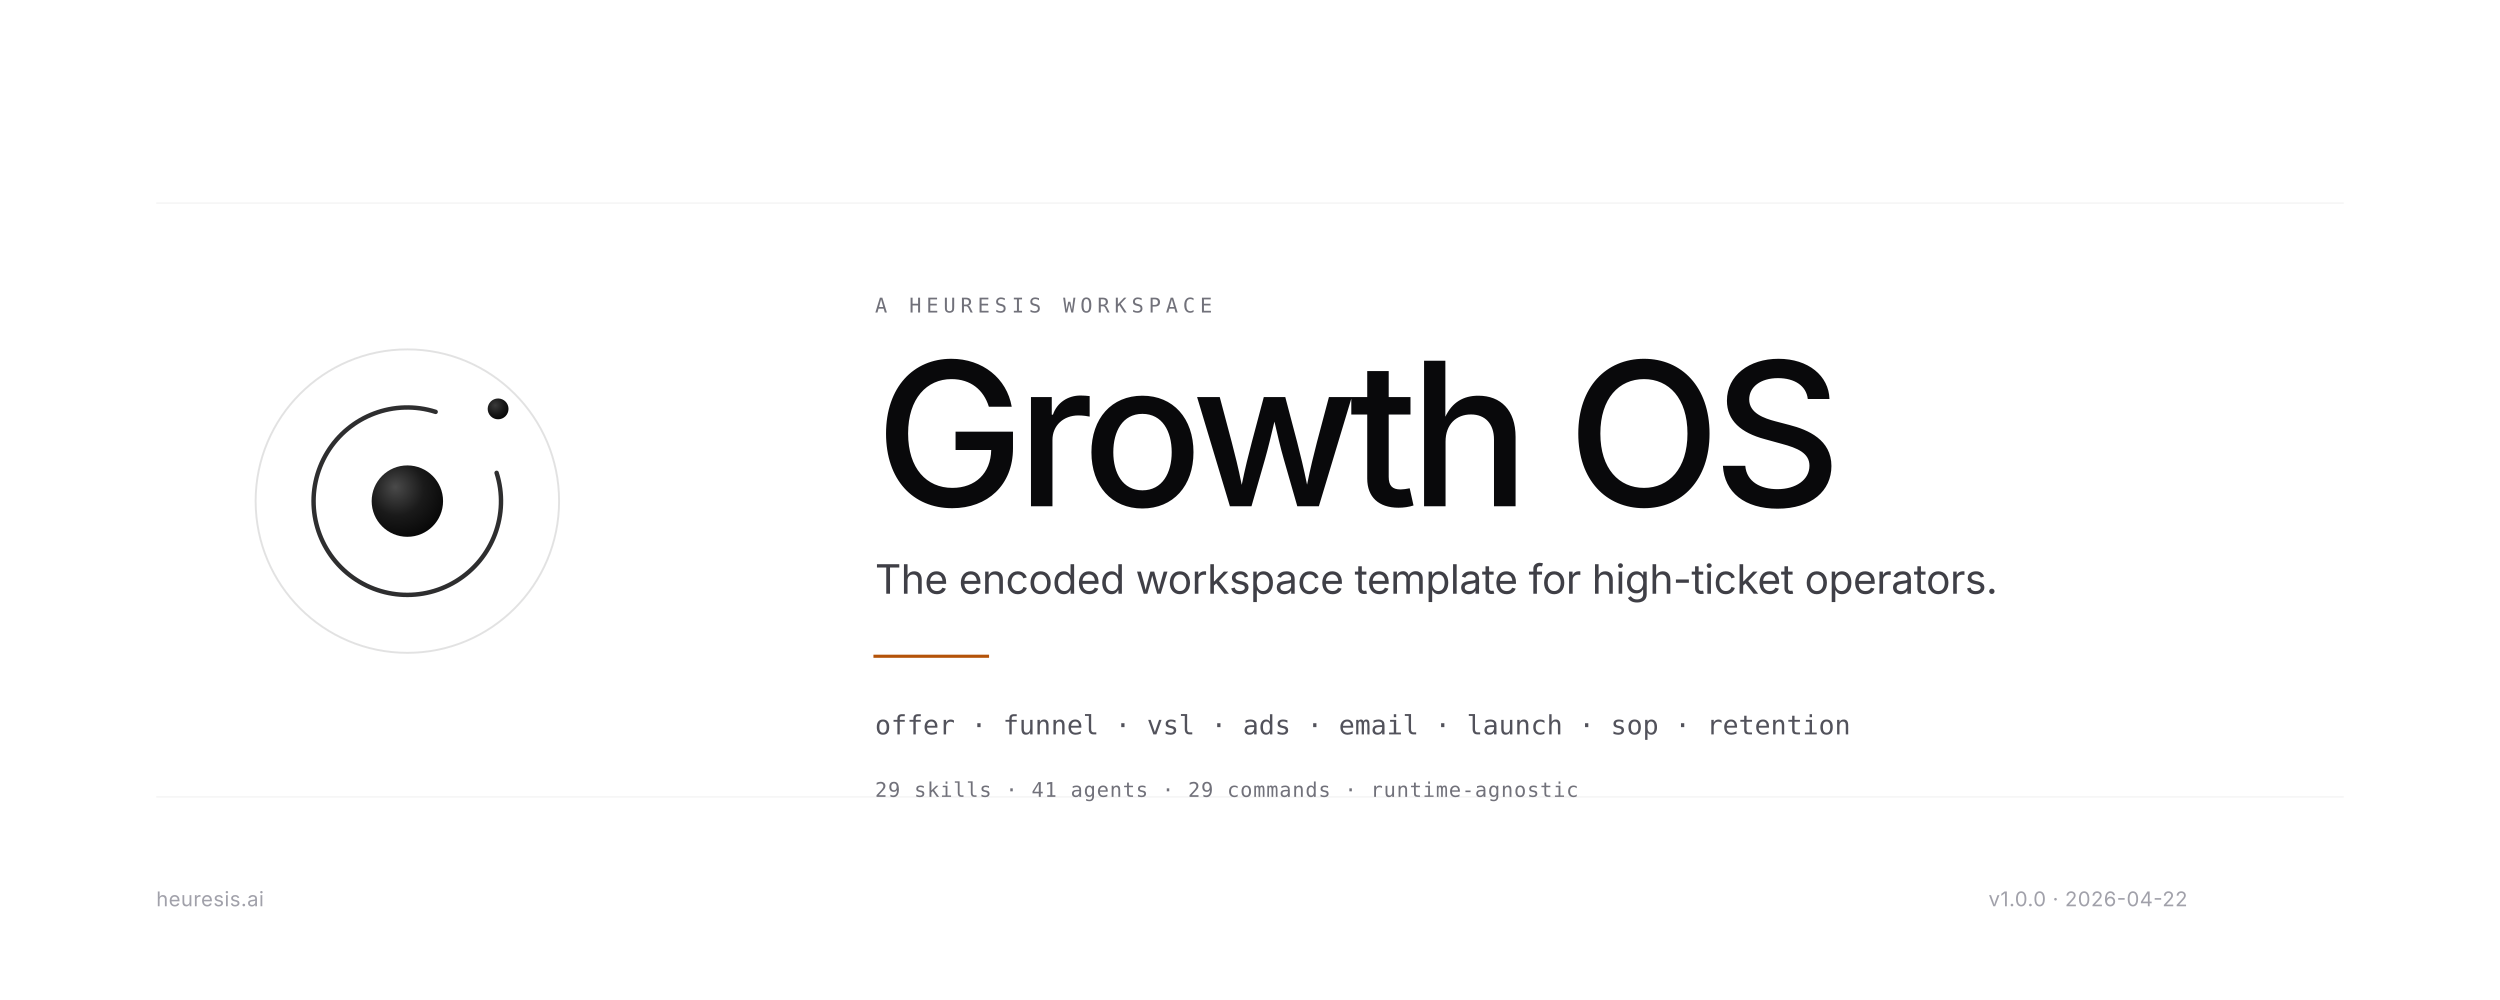
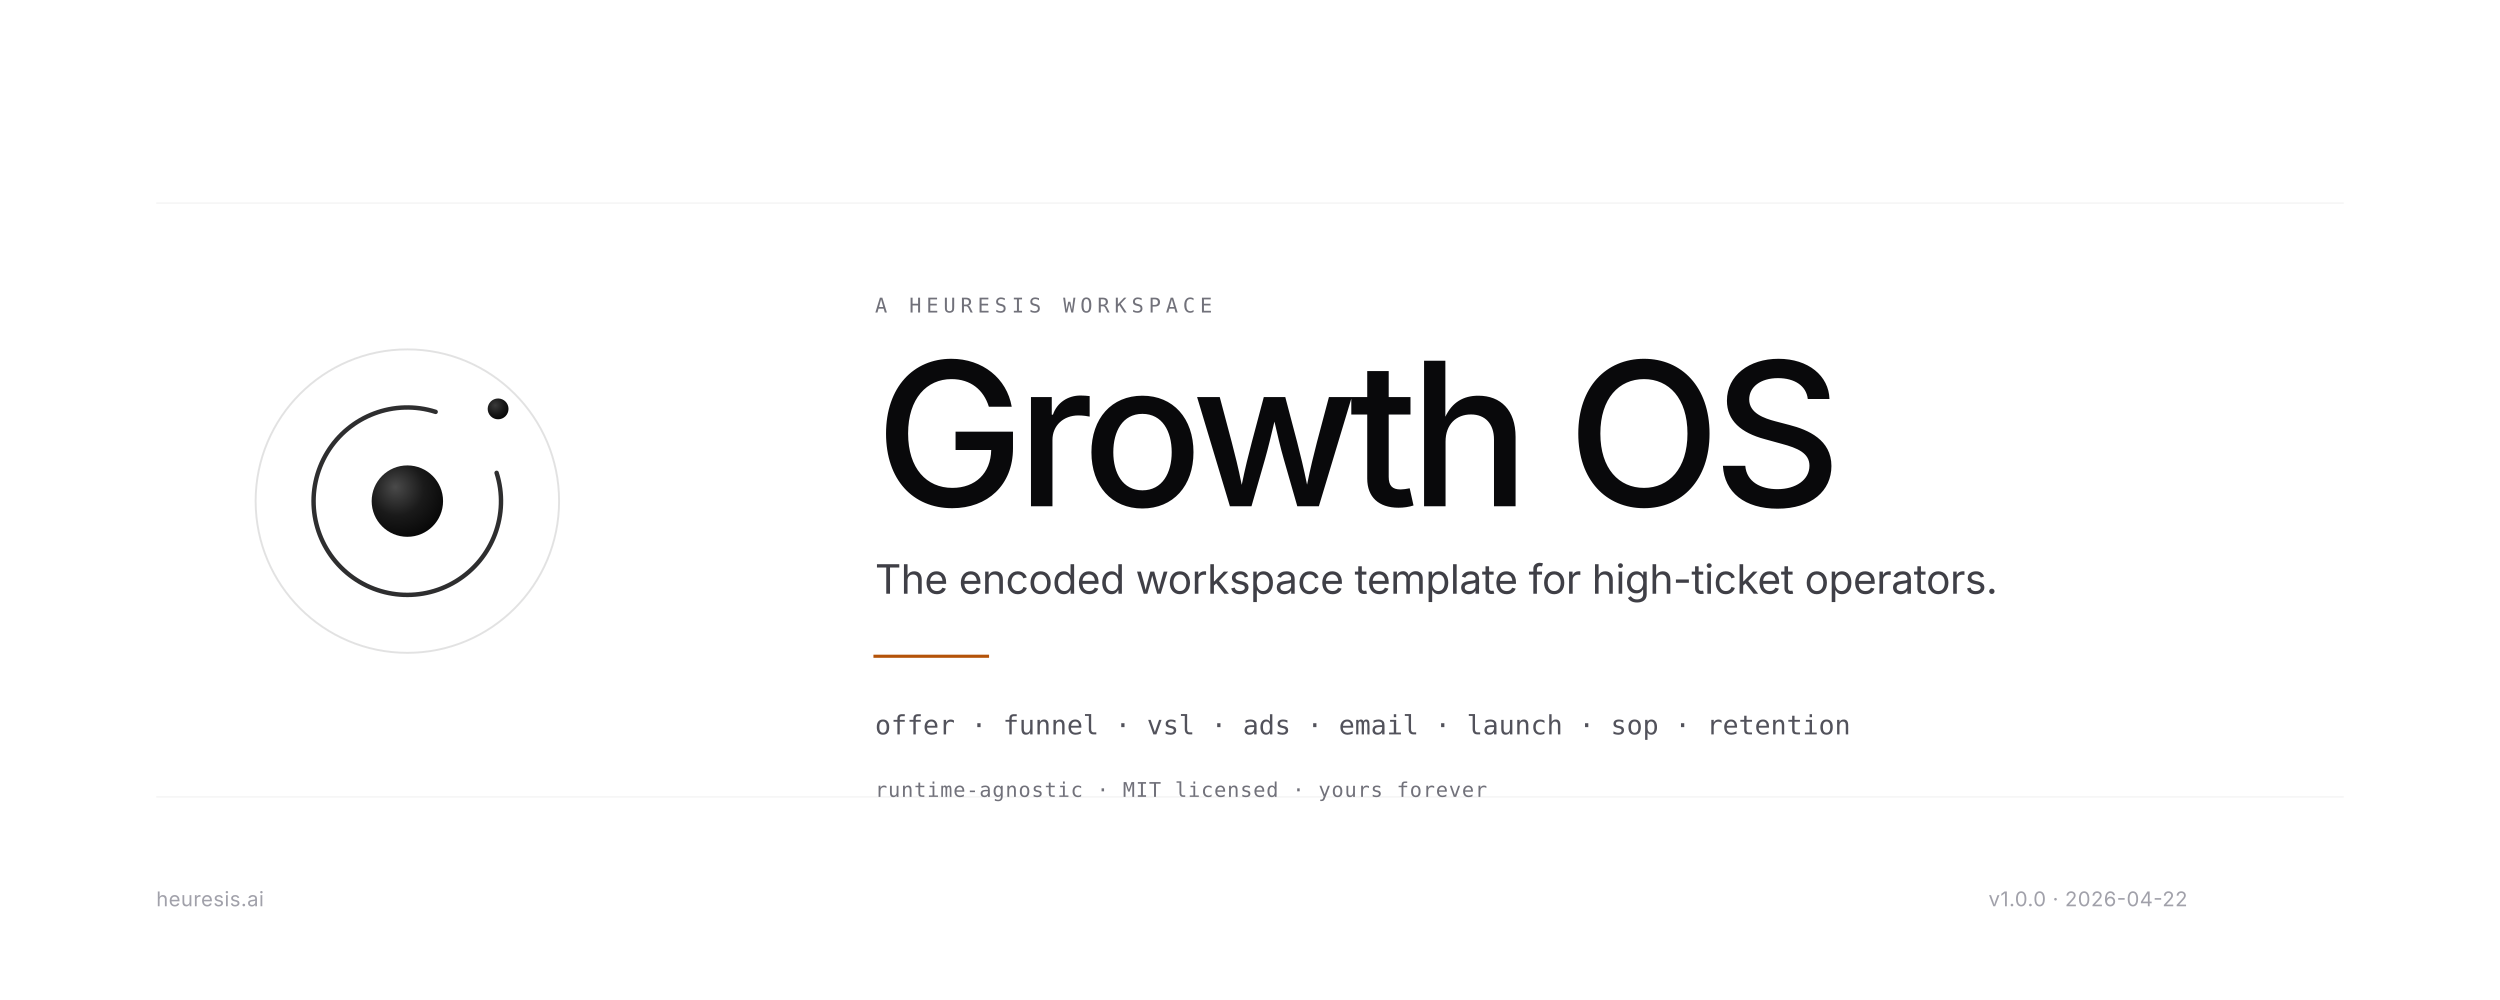
<svg xmlns="http://www.w3.org/2000/svg" viewBox="0 0 1600 640" width="1600" height="640" role="img" aria-label="Growth OS — a Heuresis workspace template">
  <defs>
    <radialGradient id="hb-core-l" cx="38%" cy="35%" r="68%" fx="33%" fy="30%">
      <stop offset="0%" stop-color="#4A4A4A" />
      <stop offset="55%" stop-color="#1A1A1A" />
      <stop offset="100%" stop-color="#080808" />
    </radialGradient>
    <radialGradient id="hb-particle-l" cx="36%" cy="33%" r="70%">
      <stop offset="0%" stop-color="#3A3A3A" />
      <stop offset="60%" stop-color="#181818" />
      <stop offset="100%" stop-color="#080808" />
    </radialGradient>
    <style>
      .hb-title { font-family: "Geist", "Inter", system-ui, -apple-system, "Segoe UI", Roboto, "Helvetica Neue", Arial, sans-serif; font-weight: 500; letter-spacing: -0.04em; fill: #09090b; }
      .hb-subtitle { font-family: "Geist", "Inter", system-ui, -apple-system, "Segoe UI", Roboto, "Helvetica Neue", Arial, sans-serif; font-weight: 400; letter-spacing: -0.01em; fill: #3f3f46; }
      .hb-tagline { font-family: "Geist Mono", "JetBrains Mono", "SF Mono", Menlo, Consolas, monospace; font-weight: 400; letter-spacing: 0; fill: #52525b; }
      .hb-label { font-family: "Geist Mono", "JetBrains Mono", "SF Mono", Menlo, Consolas, monospace; font-weight: 500; letter-spacing: 0.24em; text-transform: uppercase; fill: #71717a; }
      .hb-meta { font-family: "Geist Mono", "JetBrains Mono", "SF Mono", Menlo, Consolas, monospace; font-weight: 400; letter-spacing: 0.04em; fill: #71717a; }
      .hb-sig { font-family: "Geist", "Inter", system-ui, -apple-system, "Segoe UI", Roboto, sans-serif; font-weight: 400; letter-spacing: 0.02em; fill: #a1a1aa; }
    </style>
  </defs>
  <rect width="1600" height="640" fill="#ffffff" />
  <g transform="translate(100 130)" opacity="0.04">
    <path d="M 0 0 L 1400 0" stroke="#09090b" stroke-width="1" />
    <path d="M 0 380 L 1400 380" stroke="#09090b" stroke-width="1" />
  </g>
  <g transform="translate(17 77) scale(0.952)">
    <circle cx="256" cy="256" r="102" fill="none" stroke="#09090b" stroke-width="1.3" opacity="0.12" />
    <path d="M 316,237 A 63,63 0 1,1 275,196" fill="none" stroke="#09090b" stroke-width="3" stroke-linecap="round" opacity="0.85" />
    <circle cx="256" cy="256" r="24" fill="url(#hb-core-l)" />
    <circle cx="317" cy="194" r="7" fill="url(#hb-particle-l)" />
  </g>
  <g transform="translate(560 0)">
    <text class="hb-label" x="0" y="200" font-size="13">A  HEURESIS  WORKSPACE</text>
    <text class="hb-title" x="0" y="324" font-size="128">Growth OS</text>
    <text class="hb-subtitle" x="0" y="380" font-size="26">The encoded workspace template for high-ticket operators.</text>
    <line x1="0" y1="420" x2="72" y2="420" stroke="#b45309" stroke-width="2" stroke-linecap="square" />
    <text class="hb-tagline" x="0" y="470" font-size="17">offer · funnel · vsl · ads · email · launch · sop · retention</text>
-     <text class="hb-meta" x="0" y="510" font-size="13">29 skills  ·  41 agents  ·  29 commands  ·  runtime-agnostic</text>
+     <text class="hb-meta" x="0" y="510" font-size="13">runtime-agnostic  ·  MIT licensed  ·  yours forever</text>
  </g>
  <g transform="translate(100 580)">
    <text class="hb-sig" x="0" y="0" font-size="13">heuresis.ai</text>
  </g>
  <g transform="translate(1400 580)">
    <text class="hb-sig" x="0" y="0" font-size="13" text-anchor="end">v1.0.0  ·  2026-04-22</text>
  </g>
</svg>
